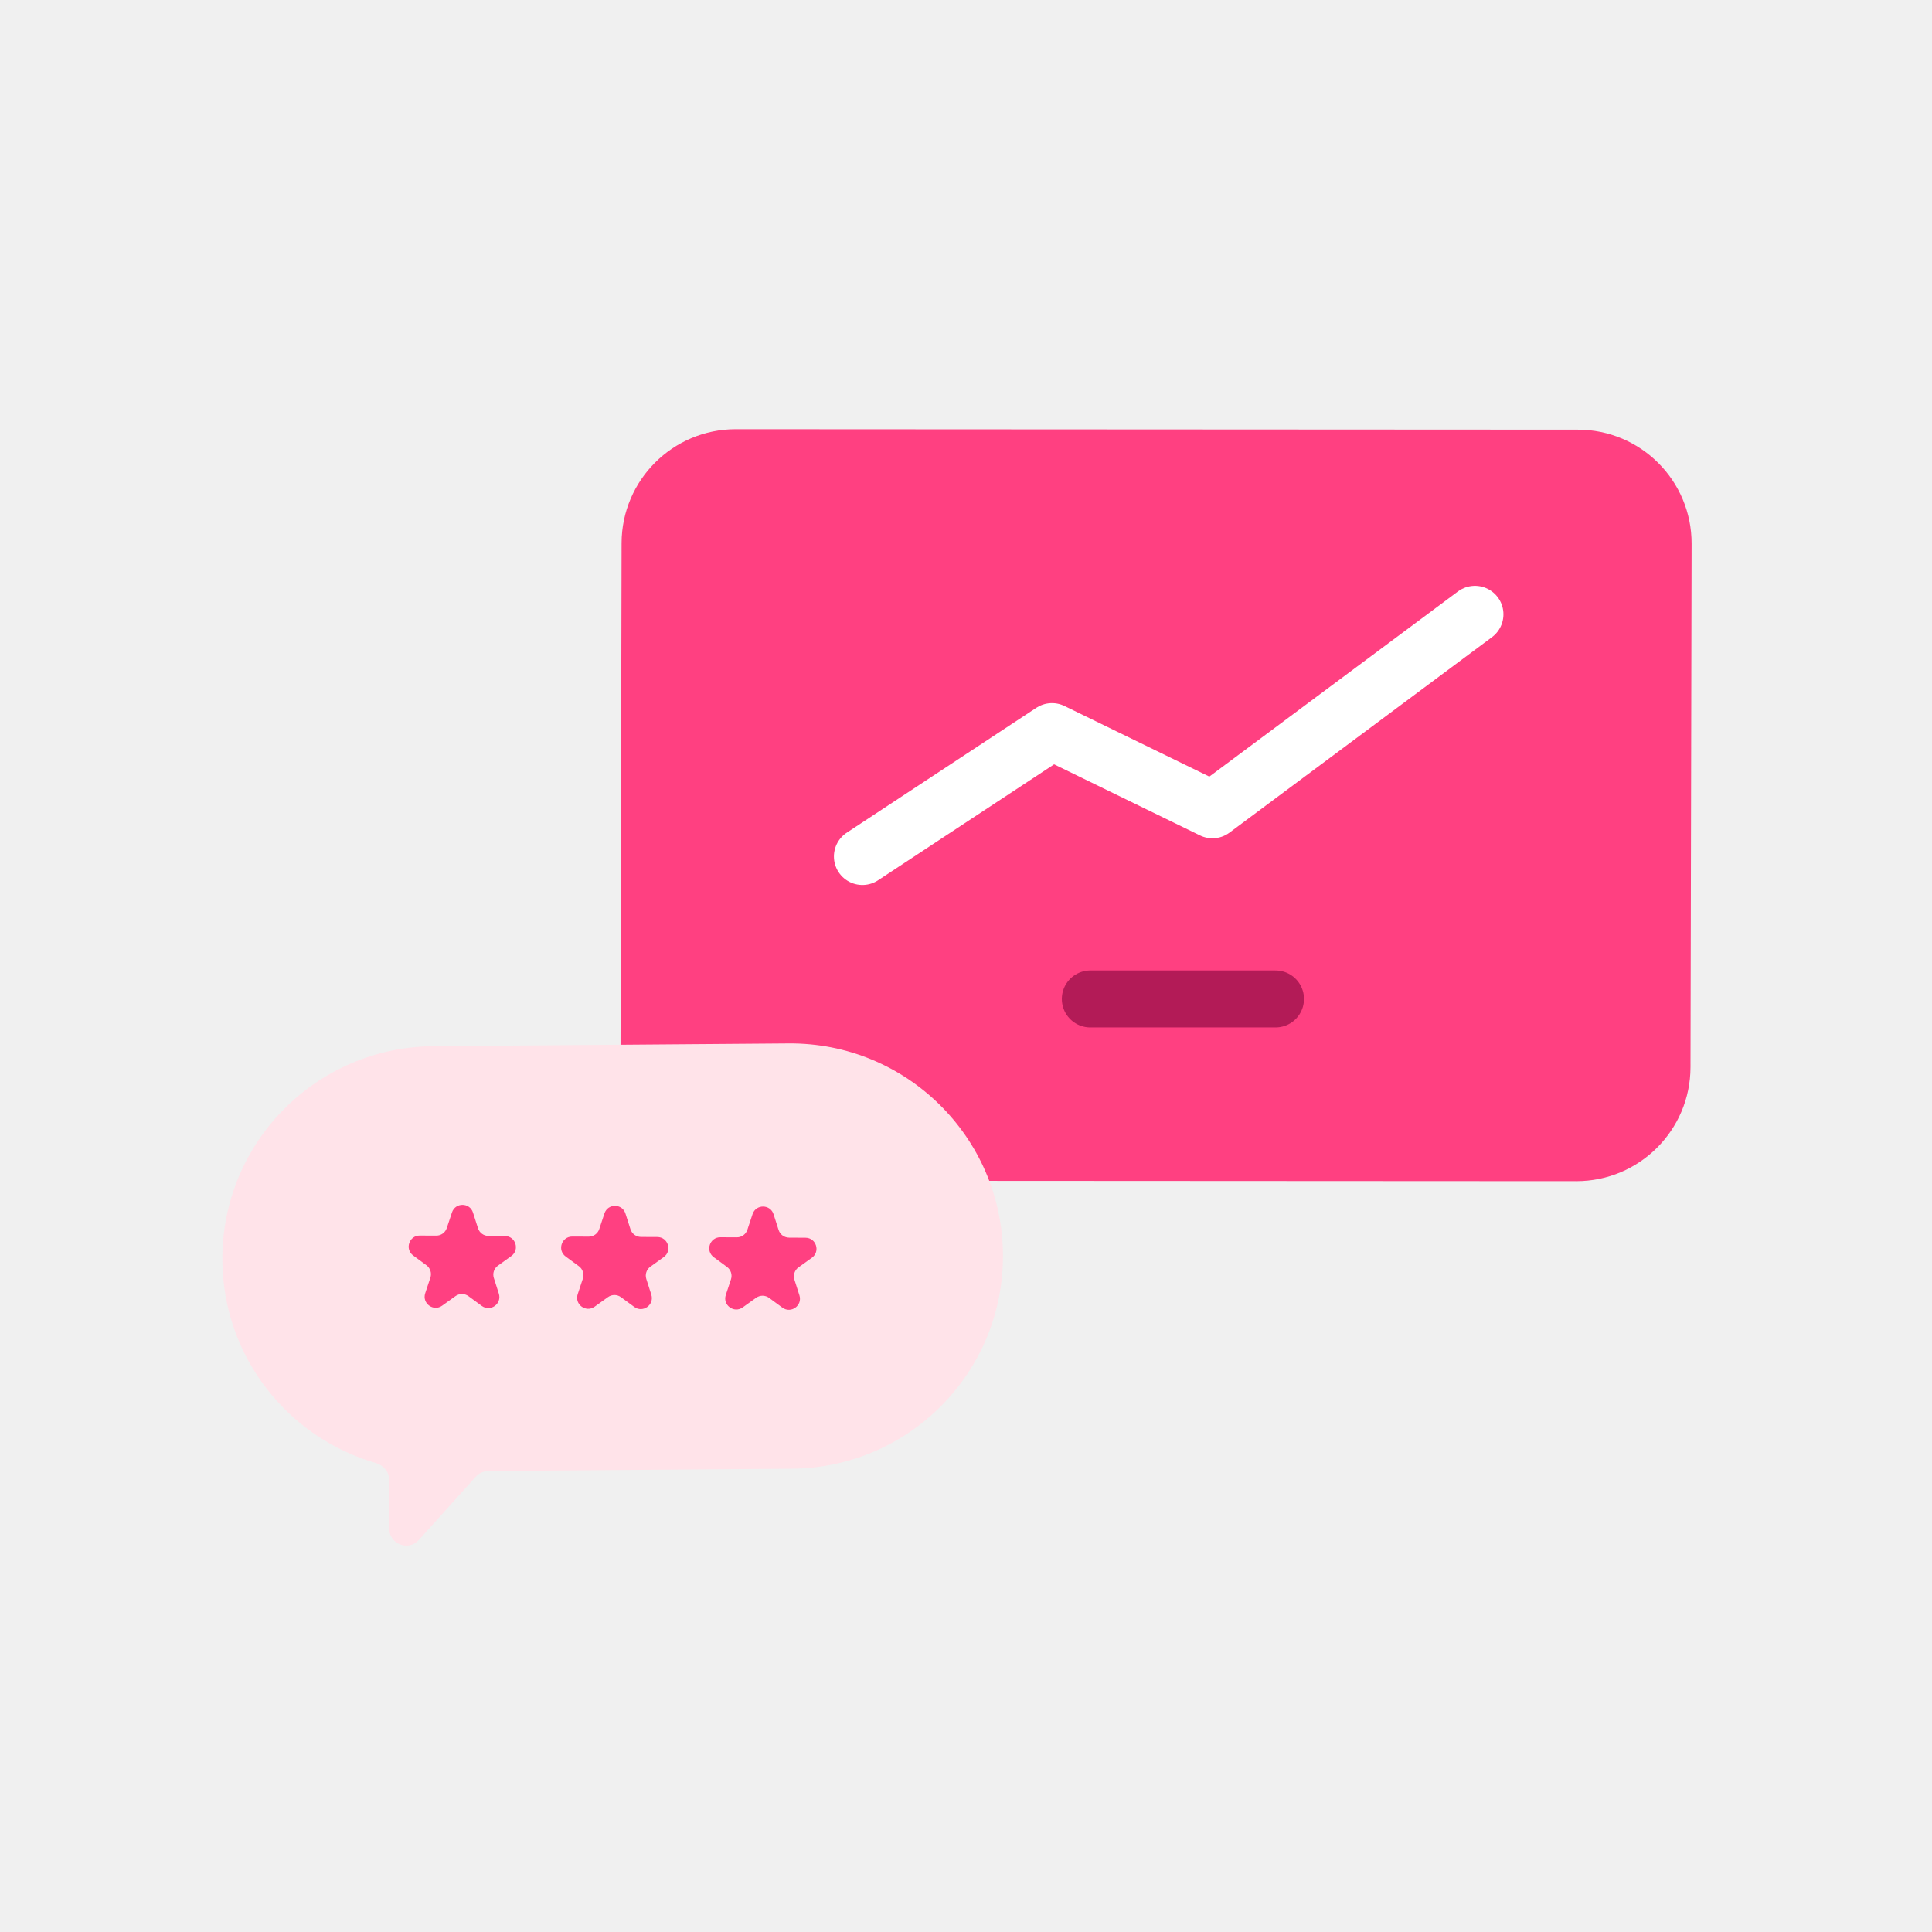
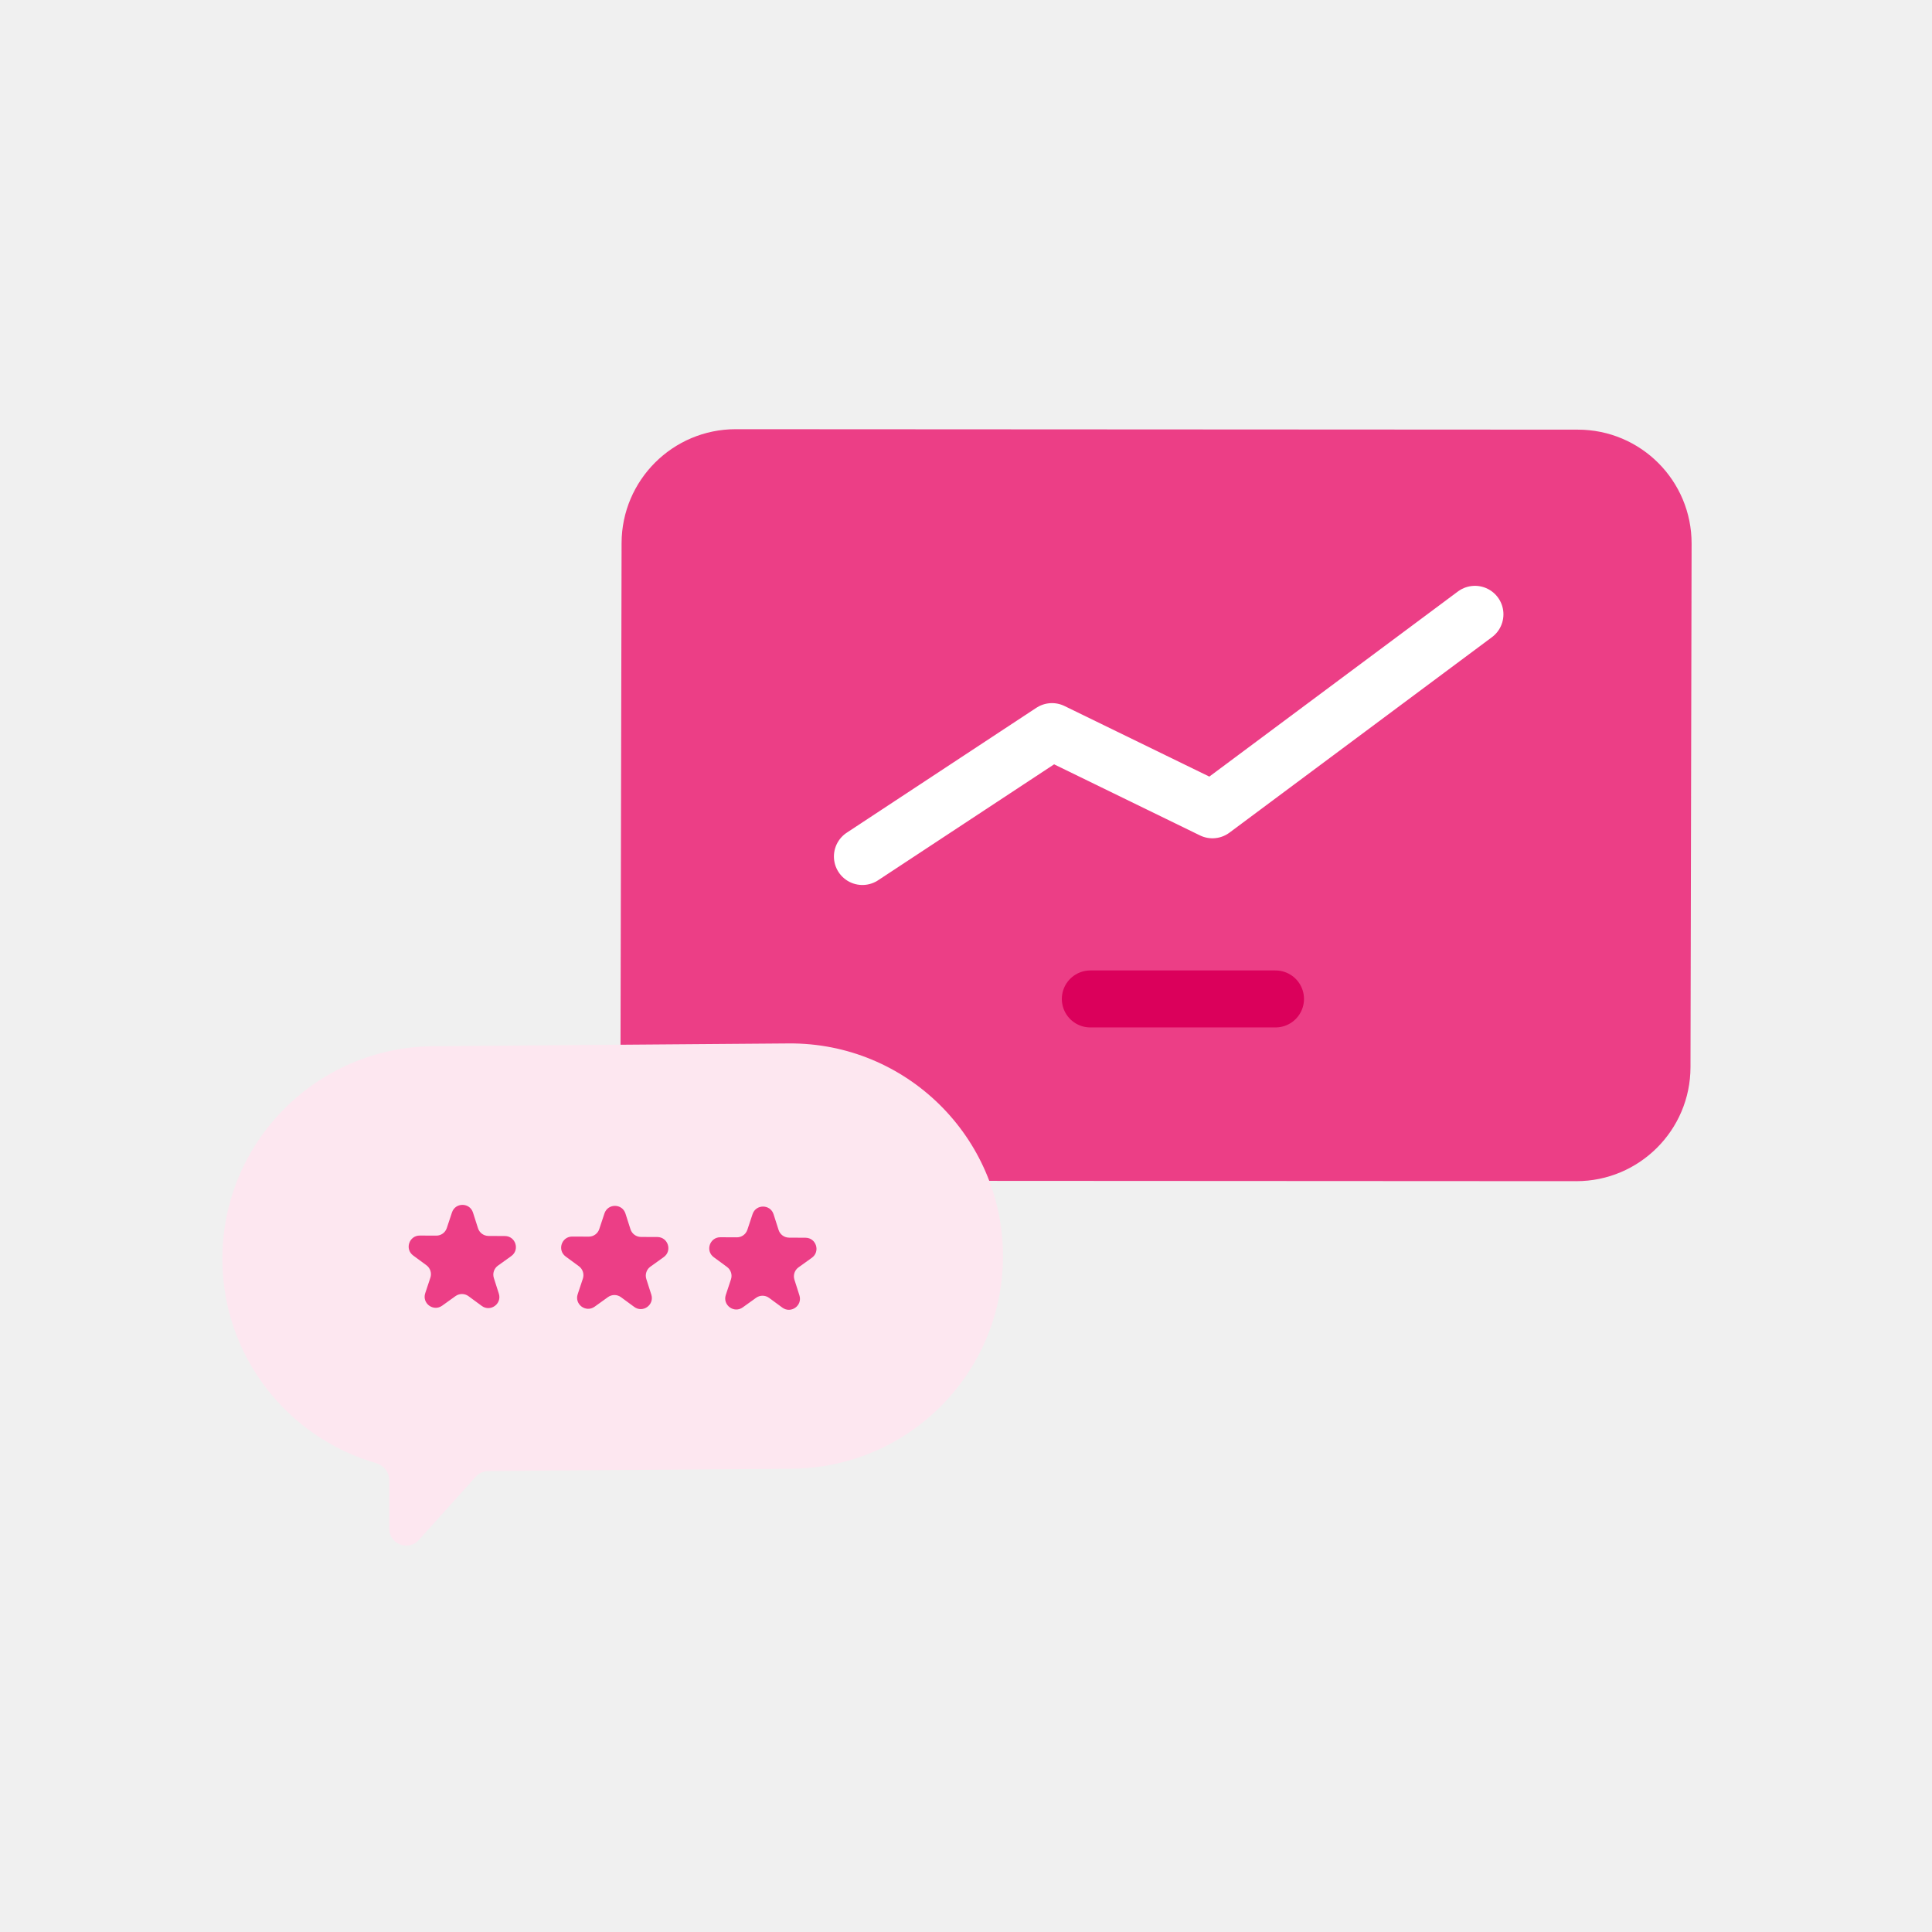
<svg xmlns="http://www.w3.org/2000/svg" width="100" height="100" viewBox="0 0 100 100" fill="none">
  <mask id="loader-chart-mask" style="mask-type: alpha" maskUnits="userSpaceOnUse" x="26" y="22" width="56" height="40">
-     <rect width="55.384" height="38.899" rx="5.899" transform="matrix(1 0.000537297 -0.00211675 0.999998 26.2866 22.2119)" fill="#FF4081" />
+     <rect width="55.384" height="38.899" rx="5.899" transform="matrix(1 0.000537297 -0.00211675 0.999998 26.2866 22.2119)" fill="#EC3E86" />
  </mask>
  <g mask="url(#loader-chart-mask)">
    <g filter="url(#loader-chart-blur)">
-       <path d="M31.304 68.849C31.635 69.18 31.649 69.712 31.336 70.06L26.052 75.929C25.512 76.529 24.517 76.147 24.517 75.34V69.804C24.517 69.57 24.61 69.346 24.775 69.181L27.583 66.373C27.927 66.029 28.484 66.029 28.828 66.373L31.304 68.849Z" fill="#D92B6B" />
+       <path d="M31.304 68.849C31.635 69.18 31.649 69.712 31.336 70.06L26.052 75.929C25.512 76.529 24.517 76.147 24.517 75.34V69.804C24.517 69.57 24.61 69.346 24.775 69.181L27.583 66.373C27.927 66.029 28.484 66.029 28.828 66.373L31.304 68.849Z" fill="#E70E68" />
    </g>
  </g>
-   <rect width="55.384" height="38.899" rx="5.899" transform="matrix(1 0.000537297 -0.00211675 0.999998 32.1855 22.2119)" fill="#FF4081" />
+   <rect width="55.384" height="38.899" rx="5.899" transform="matrix(1 0.000537297 -0.00211675 0.999998 32.1855 22.2119)" fill="#EC3E86" />
  <path d="M44.638 44.332L54.451 37.868L62.756 41.915L76.343 31.797" stroke="white" stroke-width="2.949" stroke-linecap="round" stroke-linejoin="round" />
-   <path d="M66.02 51.705H56.435" stroke="#B31B57" stroke-width="2.949" stroke-linecap="round" stroke-linejoin="round" />
-   <path d="M40.821 54.008C46.899 53.961 51.866 58.851 51.913 64.929C51.96 71.007 47.07 75.973 40.992 76.02L25.276 76.141C25.028 76.143 24.793 76.249 24.628 76.432L21.681 79.707C21.141 80.306 20.146 79.924 20.146 79.118V76.611C20.146 76.197 19.857 75.843 19.46 75.728C14.9 74.413 11.548 70.229 11.51 65.242C11.463 59.163 16.352 54.198 22.43 54.151L40.821 54.008Z" fill="#FFE3E9" />
-   <path d="M23.394 62.756C23.568 62.23 24.314 62.234 24.482 62.763L24.741 63.573C24.816 63.809 25.035 63.97 25.282 63.972L26.134 63.977C26.688 63.98 26.914 64.69 26.464 65.014L25.773 65.51C25.571 65.654 25.486 65.912 25.561 66.148L25.82 66.959C25.988 67.487 25.382 67.922 24.936 67.594L24.25 67.09C24.05 66.943 23.779 66.942 23.577 67.086L22.886 67.582C22.436 67.906 21.835 67.464 22.009 66.938L22.277 66.13C22.355 65.895 22.272 65.636 22.072 65.489L21.387 64.985C20.94 64.657 21.175 63.949 21.729 63.952L22.58 63.956C22.828 63.958 23.048 63.8 23.126 63.564L23.394 62.756Z" fill="#FF4081" />
-   <path d="M31.286 62.808C31.46 62.282 32.206 62.286 32.374 62.815L32.633 63.625C32.708 63.861 32.927 64.022 33.175 64.024L34.026 64.028C34.58 64.032 34.806 64.742 34.356 65.066L33.665 65.562C33.463 65.706 33.378 65.964 33.453 66.2L33.712 67.011C33.88 67.539 33.274 67.974 32.828 67.646L32.142 67.142C31.942 66.995 31.671 66.993 31.469 67.138L30.778 67.634C30.328 67.957 29.727 67.516 29.901 66.99L30.169 66.182C30.247 65.946 30.164 65.688 29.965 65.541L29.279 65.037C28.832 64.708 29.067 64.001 29.621 64.004L30.472 64.008C30.72 64.01 30.941 63.851 31.018 63.616L31.286 62.808Z" fill="#FF4081" />
-   <path d="M38.952 62.844C39.126 62.318 39.872 62.322 40.04 62.851L40.299 63.661C40.374 63.898 40.593 64.058 40.841 64.06L41.692 64.065C42.246 64.068 42.472 64.778 42.022 65.102L41.331 65.598C41.129 65.742 41.044 66 41.119 66.236L41.378 67.047C41.546 67.575 40.94 68.01 40.494 67.682L39.808 67.178C39.608 67.031 39.337 67.029 39.135 67.174L38.444 67.67C37.994 67.994 37.393 67.552 37.567 67.026L37.835 66.218C37.913 65.983 37.83 65.724 37.63 65.577L36.945 65.073C36.498 64.745 36.733 64.037 37.287 64.04L38.138 64.044C38.386 64.046 38.606 63.888 38.684 63.652L38.952 62.844Z" fill="#FF4081" />
+   <path d="M66.02 51.705H56.435" stroke="#DB005B" stroke-width="2.949" stroke-linecap="round" stroke-linejoin="round" />
+   <path d="M40.821 54.008C46.899 53.961 51.866 58.851 51.913 64.929C51.96 71.007 47.07 75.973 40.992 76.02L25.276 76.141C25.028 76.143 24.793 76.249 24.628 76.432L21.681 79.707C21.141 80.306 20.146 79.924 20.146 79.118V76.611C20.146 76.197 19.857 75.843 19.46 75.728C14.9 74.413 11.548 70.229 11.51 65.242C11.463 59.163 16.352 54.198 22.43 54.151L40.821 54.008Z" fill="#FDE7F0" />
+   <path d="M23.394 62.756C23.568 62.23 24.314 62.234 24.482 62.763L24.741 63.573C24.816 63.809 25.035 63.97 25.282 63.972L26.134 63.977C26.688 63.98 26.914 64.69 26.464 65.014L25.773 65.51C25.571 65.654 25.486 65.912 25.561 66.148L25.82 66.959C25.988 67.487 25.382 67.922 24.936 67.594L24.25 67.09C24.05 66.943 23.779 66.942 23.577 67.086L22.886 67.582C22.436 67.906 21.835 67.464 22.009 66.938L22.277 66.13C22.355 65.895 22.272 65.636 22.072 65.489L21.387 64.985C20.94 64.657 21.175 63.949 21.729 63.952L22.58 63.956C22.828 63.958 23.048 63.8 23.126 63.564L23.394 62.756Z" fill="#EC3E86" />
+   <path d="M31.286 62.808C31.46 62.282 32.206 62.286 32.374 62.815L32.633 63.625C32.708 63.861 32.927 64.022 33.175 64.024L34.026 64.028C34.58 64.032 34.806 64.742 34.356 65.066L33.665 65.562C33.463 65.706 33.378 65.964 33.453 66.2L33.712 67.011C33.88 67.539 33.274 67.974 32.828 67.646L32.142 67.142C31.942 66.995 31.671 66.993 31.469 67.138L30.778 67.634C30.328 67.957 29.727 67.516 29.901 66.99L30.169 66.182C30.247 65.946 30.164 65.688 29.965 65.541L29.279 65.037C28.832 64.708 29.067 64.001 29.621 64.004L30.472 64.008C30.72 64.01 30.941 63.851 31.018 63.616L31.286 62.808Z" fill="#EC3E86" />
+   <path d="M38.952 62.844C39.126 62.318 39.872 62.322 40.04 62.851L40.299 63.661C40.374 63.898 40.593 64.058 40.841 64.06L41.692 64.065C42.246 64.068 42.472 64.778 42.022 65.102L41.331 65.598C41.129 65.742 41.044 66 41.119 66.236L41.378 67.047C41.546 67.575 40.94 68.01 40.494 67.682L39.808 67.178C39.608 67.031 39.337 67.029 39.135 67.174L38.444 67.67C37.994 67.994 37.393 67.552 37.567 67.026L37.835 66.218C37.913 65.983 37.83 65.724 37.63 65.577L36.945 65.073C36.498 64.745 36.733 64.037 37.287 64.04L38.138 64.044C38.386 64.046 38.606 63.888 38.684 63.652L38.952 62.844Z" fill="#EC3E86" />
  <defs>
    <filter id="loader-chart-blur" x="18.619" y="60.217" width="18.842" height="21.904" filterUnits="userSpaceOnUse" color-interpolation-filters="sRGB">
      <feFlood flood-opacity="0" result="BackgroundImageFix" />
      <feBlend mode="normal" in="SourceGraphic" in2="BackgroundImageFix" result="shape" />
      <feGaussianBlur stdDeviation="2.949" result="effect1_foregroundBlur_6951_933" />
    </filter>
  </defs>
</svg>
